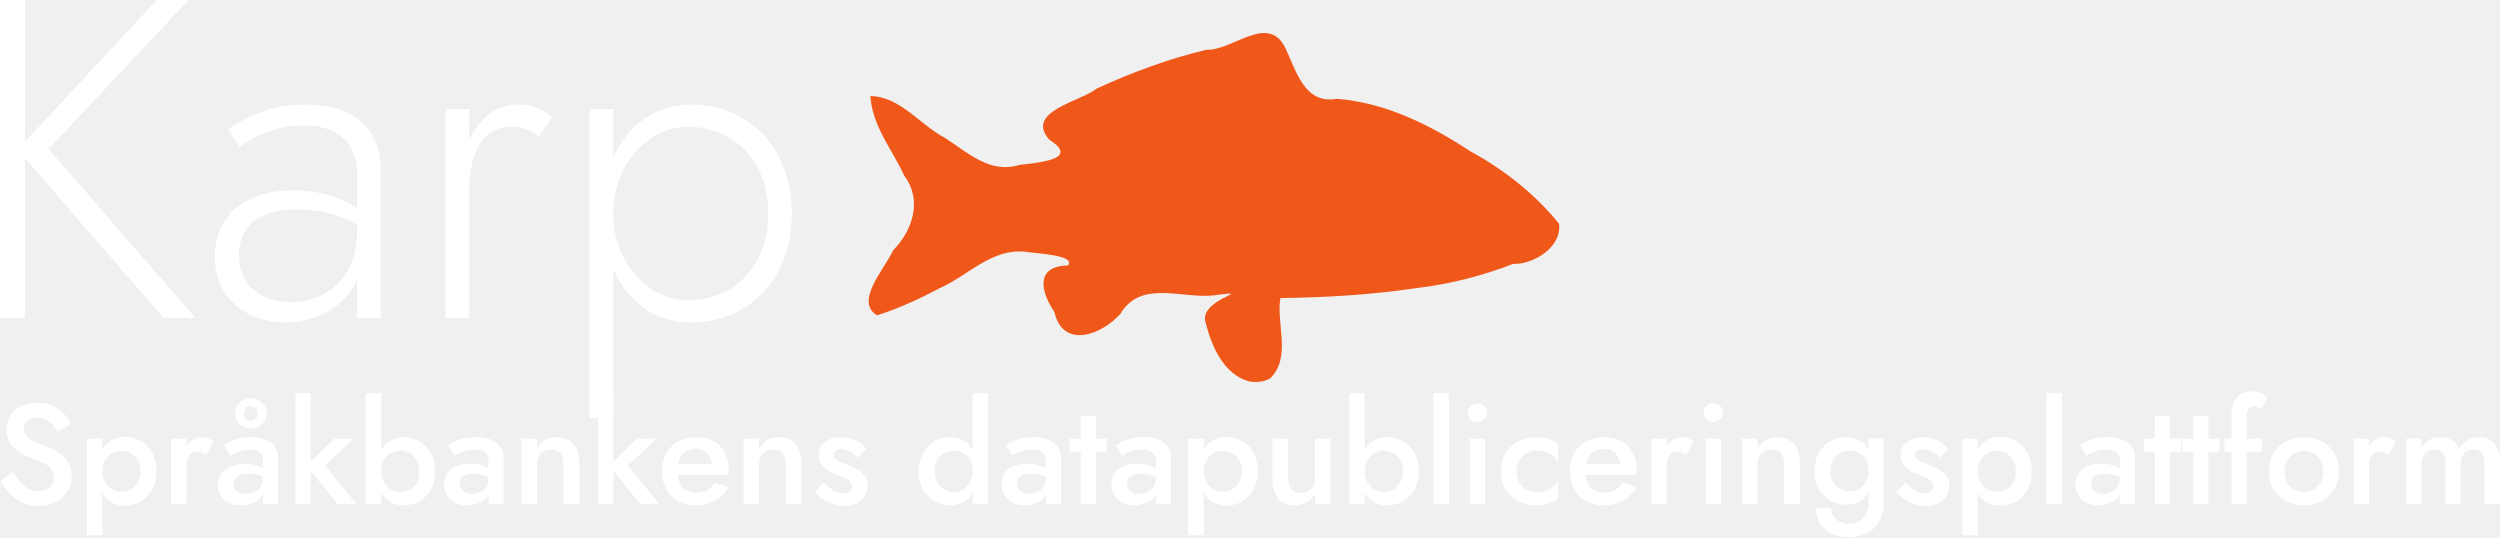
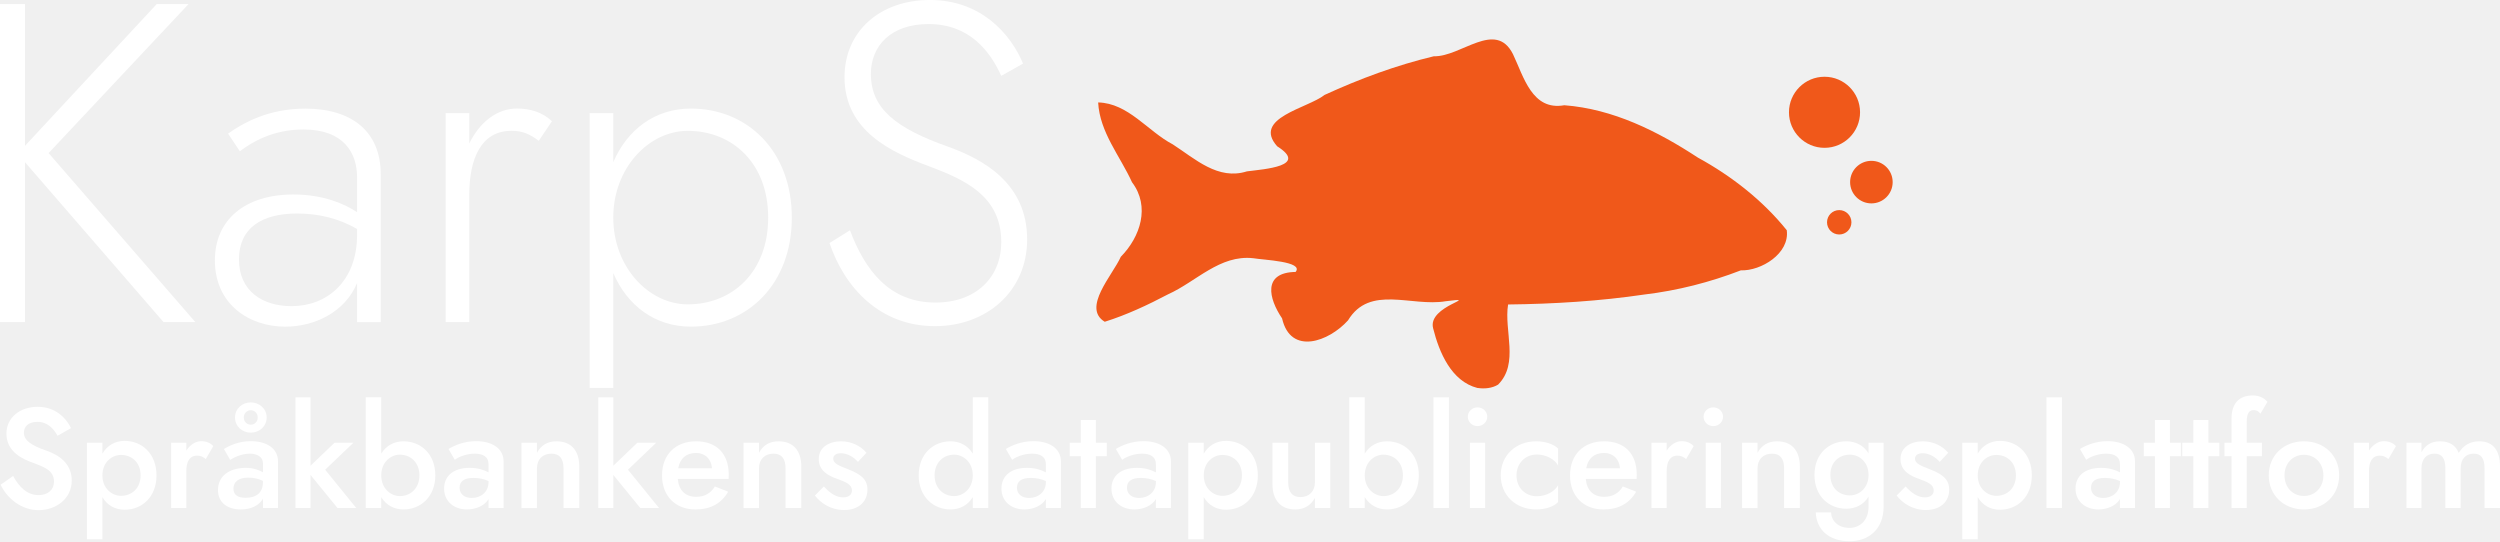
- <svg xmlns="http://www.w3.org/2000/svg" width="77.657mm" height="16.686mm" viewBox="0 0 77.657 16.686" version="1.1" id="svg780">
+ <svg xmlns="http://www.w3.org/2000/svg" width="77.657mm" height="16.813mm" viewBox="0 0 77.657 16.813" version="1.1" id="svg780">
  <defs id="defs777">
-     <rect x="165.332" y="165.662" width="170.878" height="72.536" id="rect827-2" />
    <rect x="482.192" y="295.302" width="300.784" height="66.402" id="rect10965" />
-     <rect x="165.332" y="165.662" width="170.878" height="72.536" id="rect827-2-1" />
-     <rect x="482.192" y="295.302" width="300.784" height="66.402" id="rect10965-0" />
  </defs>
-   <g id="layer1" transform="translate(-1.15711,-29.46277)">
-     <path style="fill:#f0581a;fill-opacity:1;stroke-width:0.011" d="m 39.981,41.316 c -0.821,-0.209 -1.195,-1.117 -1.381,-1.857 -0.184,-0.704 1.556,-0.985 0.392,-0.839 -1.067,0.181 -2.357,-0.523 -3.035,0.594 -0.59,0.658 -1.783,1.101 -2.049,-0.062 -0.419,-0.618 -0.61,-1.426 0.421,-1.442 0.264,-0.328 -0.993,-0.37 -1.317,-0.426 -1.036,-0.115 -1.769,0.727 -2.643,1.12 -0.633,0.333 -1.286,0.639 -1.969,0.854 -0.715,-0.431 0.246,-1.45 0.499,-2.019 0.61,-0.619 0.918,-1.564 0.348,-2.315 -0.371,-0.815 -1.002,-1.551 -1.052,-2.479 0.937,0.022 1.537,0.893 2.317,1.302 0.703,0.455 1.405,1.123 2.305,0.839 0.553,-0.071 1.916,-0.161 0.939,-0.779 -0.782,-0.88 0.959,-1.184 1.471,-1.595 1.097,-0.503 2.224,-0.921 3.394,-1.201 0.844,0.024 1.918,-1.143 2.46,-0.065 0.334,0.701 0.593,1.765 1.594,1.586 1.516,0.115 2.9,0.807 4.152,1.628 1.043,0.57 2.015,1.33 2.758,2.254 0.097,0.725 -0.798,1.269 -1.426,1.247 -0.964,0.372 -1.964,0.627 -2.992,0.75 -1.403,0.207 -2.821,0.294 -4.238,0.31 -0.133,0.814 0.349,1.83 -0.311,2.49 -0.189,0.114 -0.423,0.135 -0.638,0.103 z" id="path674-1" />
-     <g aria-label="Karp" transform="matrix(0.2645833,0,0,0.2645833,-43.7441,-16.70383)" id="text825-0" style="font-weight:300;font-size:49.333px;font-family:'Open Sans';-inkscape-font-specification:'Open Sans, Light';white-space:pre;shape-inside:url(#rect827-2);display:inline;fill:#ffffff">
-       <path d="m 169.705,174.488 v 37.333 h 2.933 v -18.773 l 16.267,18.773 h 3.733 l -17.227,-19.84 16.427,-17.493 h -3.733 l -15.467,16.64 v -16.64 z" style="font-size:53.333px;font-family:'Jost*';-inkscape-font-specification:'Jost*, Light';fill:#ffffff" id="path445" />
-       <path d="m 197.865,191.768 c 1.333,-1.013 3.787,-2.56 7.467,-2.56 4.747,0 6.293,2.773 6.293,5.6 v 4.107 c -1.44,-0.96 -3.947,-2.08 -7.467,-2.08 -5.707,0 -9.227,2.987 -9.227,7.733 0,5.173 4.053,7.787 8.267,7.787 3.36,0 6.987,-1.653 8.427,-5.12 v 4.587 h 2.773 V 194.435 c 0,-4.907 -3.307,-7.68 -8.853,-7.68 -4.32,0 -7.253,1.653 -9.067,2.933 z m -0.107,12.693 c 0,-3.68 2.667,-5.387 6.827,-5.387 2.56,0 4.907,0.587 7.04,1.813 v 0.693 c 0,5.493 -3.573,8.373 -7.68,8.373 -3.413,0 -6.187,-1.76 -6.187,-5.493 z" style="font-size:53.333px;font-family:'Jost*';-inkscape-font-specification:'Jost*, Light';fill:#ffffff" id="path447" />
-       <path d="m 224.799,187.288 h -2.773 v 24.533 h 2.773 v -14.933 c 0,-4.16 1.333,-7.52 4.96,-7.52 1.28,0 2.133,0.373 3.2,1.173 l 1.547,-2.293 c -1.12,-1.067 -2.56,-1.493 -4.107,-1.493 -2.347,0 -4.373,1.6 -5.6,4.107 z" style="font-size:53.333px;font-family:'Jost*';-inkscape-font-specification:'Jost*, Light';fill:#ffffff" id="path449" />
-       <path d="m 241.705,223.555 v -17.493 c 1.653,3.84 4.907,6.293 9.12,6.293 6.56,0 11.84,-4.907 11.84,-12.8 0,-7.893 -5.28,-12.8 -11.84,-12.8 -4.213,0 -7.467,2.453 -9.12,6.293 v -5.76 h -2.773 v 36.267 z m 18.187,-24 c 0,6.4 -4.213,10.187 -9.44,10.187 -4.533,0 -8.747,-4.32 -8.747,-10.187 0,-5.867 4.213,-10.187 8.747,-10.187 5.227,0 9.44,3.787 9.44,10.187 z" style="font-size:53.333px;font-family:'Jost*';-inkscape-font-specification:'Jost*, Light';fill:#ffffff" id="path451" />
+   <g id="layer1" transform="translate(-1.15711,-29.33578)">
+     <path d="m 1.157,29.463 v 9.878 h 0.776 v -4.967 l 4.304,4.967 H 7.225 L 2.667,34.091 7.013,29.463 H 6.025 l -4.092,4.403 v -4.403 z" style="font-weight:300;font-size:53.333px;font-family:'Jost*';-inkscape-font-specification:'Jost*, Light';white-space:pre;stroke-width:0.265;fill:#ffffff;fill-opacity:1" id="path1582" />
+     <path d="m 8.608,34.035 c 0.353,-0.268 1.002,-0.677 1.976,-0.677 1.256,0 1.665,0.734 1.665,1.482 v 1.087 c -0.381,-0.254 -1.044,-0.55 -1.976,-0.55 -1.51,0 -2.441,0.79 -2.441,2.046 0,1.369 1.072,2.06 2.187,2.06 0.889,0 1.849,-0.437 2.23,-1.355 v 1.214 h 0.734 v -4.6 c 0,-1.298 -0.875,-2.032 -2.342,-2.032 -1.143,0 -1.919,0.437 -2.399,0.776 z m -0.028,3.358 c 0,-0.974 0.706,-1.425 1.806,-1.425 0.677,0 1.298,0.155 1.863,0.48 v 0.183 c 0,1.453 -0.945,2.215 -2.032,2.215 -0.903,0 -1.637,-0.466 -1.637,-1.453 z" style="font-weight:300;font-size:53.333px;font-family:'Jost*';-inkscape-font-specification:'Jost*, Light';white-space:pre;stroke-width:0.265;fill:#ffffff;fill-opacity:1" id="path1584" />
+     <path d="m 15.734,32.849 h -0.734 v 6.491 h 0.734 v -3.951 c 0,-1.101 0.353,-1.99 1.312,-1.99 0.339,0 0.564,0.099 0.847,0.31 l 0.409,-0.607 c -0.296,-0.282 -0.677,-0.395 -1.087,-0.395 -0.621,0 -1.157,0.423 -1.482,1.087 z" style="font-weight:300;font-size:53.333px;font-family:'Jost*';-inkscape-font-specification:'Jost*, Light';white-space:pre;stroke-width:0.265;fill:#ffffff;fill-opacity:1" id="path1586" />
+     <path d="m 20.207,41.387 v -3.57 c 0.437,1.016 1.298,1.665 2.413,1.665 1.736,0 3.133,-1.298 3.133,-3.387 0,-2.088 -1.397,-3.387 -3.133,-3.387 -1.115,0 -1.976,0.649 -2.413,1.665 v -1.524 h -0.734 v 8.537 z m 4.812,-5.292 c 0,1.693 -1.115,2.695 -2.498,2.695 -1.199,0 -2.314,-1.143 -2.314,-2.695 0,-1.552 1.115,-2.695 2.314,-2.695 1.383,0 2.498,1.002 2.498,2.695 z" style="font-weight:300;font-size:53.333px;font-family:'Jost*';-inkscape-font-specification:'Jost*, Light';white-space:pre;stroke-width:0.265;fill:#ffffff;fill-opacity:1" id="path1588" />
+     <path d="m 27.559,36.49 -0.635,0.395 c 0.466,1.383 1.566,2.582 3.274,2.582 1.609,0 2.865,-1.087 2.865,-2.695 0,-1.736 -1.355,-2.484 -2.455,-2.879 -1.595,-0.564 -2.399,-1.171 -2.399,-2.258 0,-0.889 0.635,-1.552 1.792,-1.552 1.284,0 1.919,0.861 2.258,1.609 l 0.677,-0.381 c -0.395,-0.945 -1.326,-1.976 -2.893,-1.976 -1.552,0 -2.653,0.974 -2.653,2.399 0,1.679 1.482,2.342 2.625,2.766 1.129,0.423 2.244,0.931 2.244,2.357 0,1.087 -0.776,1.877 -2.046,1.877 -1.425,0 -2.187,-1.002 -2.653,-2.244 z" style="font-weight:300;font-size:53.333px;font-family:'Jost*';-inkscape-font-specification:'Jost*, Light';white-space:pre;stroke-width:0.265;fill:#ffffff;fill-opacity:1" id="path1590" />
+     <g aria-label="Språkbankens datapubliceringsplattform" transform="matrix(0.2645833,0,0,0.2645833,-126.5619,-44.89189)" id="text10963" style="font-weight:300;font-size:49.333px;font-family:'Open Sans';-inkscape-font-specification:'Open Sans, Light';white-space:pre;shape-inside:url(#rect10965);display:inline;fill:#f0581a">
+       <path d="m 484.258,336.423 -1.467,1.033 c 0.767,1.6 2.417,2.983 4.467,2.983 1.983,0 3.883,-1.3 3.883,-3.483 0,-2.033 -1.567,-3.017 -2.967,-3.5 -1.883,-0.65 -2.65,-1.233 -2.65,-2.133 0,-0.667 0.5,-1.25 1.583,-1.25 1.183,0 1.883,0.767 2.367,1.633 l 1.583,-0.9 c -0.6,-1.217 -1.85,-2.5 -3.917,-2.5 -2.1,0 -3.667,1.283 -3.667,3.15 0,2.167 1.95,3 3.1,3.417 1.483,0.55 2.483,0.95 2.483,2.233 0,0.933 -0.717,1.567 -1.8,1.567 -1.317,0 -2.25,-0.883 -3,-2.25 z" style="font-weight:500;font-size:16.667px;font-family:'Jost*';-inkscape-font-specification:'Jost*, Medium';fill:#ffffff;fill-opacity:1" id="path1598" />
+       <path d="m 494.741,343.856 v -4.95 c 0.55,0.95 1.467,1.483 2.617,1.483 2,0 3.733,-1.467 3.733,-4.033 0,-2.567 -1.733,-4.05 -3.733,-4.05 -1.15,0 -2.067,0.55 -2.617,1.5 v -1.283 h -1.817 v 11.333 z m 4.483,-7.5 c 0,1.533 -1.05,2.4 -2.3,2.4 -1.05,0 -2.183,-0.85 -2.183,-2.4 0,-1.567 1.133,-2.4 2.183,-2.4 1.25,0 2.3,0.867 2.3,2.4 z" style="font-weight:500;font-size:16.667px;font-family:'Jost*';-inkscape-font-specification:'Jost*, Medium';fill:#ffffff;fill-opacity:1" id="path1600" />
+       <path d="m 506.875,334.44 0.883,-1.517 c -0.35,-0.4 -0.867,-0.583 -1.417,-0.583 -0.65,0 -1.3,0.417 -1.75,1.1 v -0.917 h -1.783 v 7.667 h 1.783 v -4.317 c 0,-1.1 0.367,-1.833 1.267,-1.833 0.433,0 0.683,0.133 1.017,0.4 z" style="font-weight:500;font-size:16.667px;font-family:'Jost*';-inkscape-font-specification:'Jost*, Medium';fill:#ffffff;fill-opacity:1" id="path1602" />
+       <path d="m 510.308,329.556 c 0,1.067 0.867,1.783 1.85,1.783 0.983,0 1.867,-0.717 1.867,-1.783 0,-1.05 -0.883,-1.767 -1.867,-1.767 -0.983,0 -1.85,0.717 -1.85,1.767 z m 1.033,0 c 0,-0.517 0.4,-0.85 0.817,-0.85 0.417,0 0.817,0.333 0.817,0.85 0,0.533 -0.4,0.85 -0.817,0.85 -0.417,0 -0.817,-0.317 -0.817,-0.85 z m -1.6,4.983 c 0.367,-0.233 1.233,-0.733 2.333,-0.733 0.833,0 1.517,0.4 1.517,1.117 v 1.067 c -0.467,-0.267 -1.15,-0.517 -2,-0.517 -1.9,0 -3.283,0.917 -3.283,2.617 0,1.417 1.067,2.267 2.683,2.267 1.15,0 2.15,-0.45 2.6,-1.267 v 1.1 h 1.767 v -5.467 c 0,-1.517 -1.317,-2.383 -3.2,-2.383 -1.383,0 -2.467,0.5 -3.15,0.917 z m 0.383,3.383 c 0,-0.8 0.583,-1.3 1.733,-1.3 0.683,0 1.217,0.133 1.733,0.383 v 0.133 c 0,1.35 -0.883,1.85 -2.05,1.85 -0.9,0 -1.417,-0.35 -1.417,-1.067 z" style="font-weight:500;font-size:16.667px;font-family:'Jost*';-inkscape-font-specification:'Jost*, Medium';fill:#ffffff;fill-opacity:1" id="path1604" />
+       <path d="m 521.992,332.523 -2.817,2.7 v -8.033 h -1.767 v 13 h 1.767 v -3.883 l 3.167,3.883 h 2.2 l -3.65,-4.5 3.317,-3.167 z" style="font-weight:500;font-size:16.667px;font-family:'Jost*';-inkscape-font-specification:'Jost*, Medium';fill:#ffffff;fill-opacity:1" id="path1606" />
+       <path d="m 533.825,336.356 c 0,-2.533 -1.733,-4 -3.733,-4 -1.117,0 -2.05,0.517 -2.617,1.45 v -6.617 h -1.817 v 13 h 1.817 v -1.283 c 0.567,0.933 1.5,1.45 2.617,1.45 2,0 3.733,-1.483 3.733,-4 z m -1.867,0 c 0,1.533 -1.05,2.433 -2.3,2.433 -1.05,0 -2.183,-0.883 -2.183,-2.433 0,-1.567 1.133,-2.433 2.183,-2.433 1.25,0 2.3,0.9 2.3,2.433 z" style="font-weight:500;font-size:16.667px;font-family:'Jost*';-inkscape-font-specification:'Jost*, Medium';fill:#ffffff;fill-opacity:1" id="path1608" />
+       <path d="m 536.108,334.523 c 0.333,-0.25 1.25,-0.717 2.333,-0.717 0.95,0 1.633,0.333 1.633,1.267 v 0.933 c -0.483,-0.267 -1.217,-0.533 -2.217,-0.533 -1.9,0 -3,0.95 -3,2.433 0,1.567 1.233,2.45 2.683,2.45 0.983,0 2.05,-0.4 2.533,-1.217 v 1.05 h 1.767 v -5.467 c 0,-1.517 -1.35,-2.383 -3.217,-2.383 -1.433,0 -2.55,0.5 -3.25,0.917 z m 0.567,3.283 c 0,-0.717 0.483,-1.15 1.617,-1.15 0.65,0 1.233,0.117 1.783,0.367 v 0.117 c 0,1.167 -0.9,1.867 -1.967,1.867 -0.833,0 -1.433,-0.433 -1.433,-1.2 z" style="font-weight:500;font-size:16.667px;font-family:'Jost*';-inkscape-font-specification:'Jost*, Medium';fill:#ffffff;fill-opacity:1" id="path1610" />
+       <path d="m 548.875,335.523 v 4.667 h 1.85 v -4.883 c 0,-1.833 -0.933,-2.95 -2.667,-2.95 -1.05,0 -1.817,0.45 -2.3,1.35 v -1.183 h -1.817 v 7.667 h 1.817 v -4.667 c 0,-1.05 0.667,-1.717 1.7,-1.717 0.967,0 1.417,0.6 1.417,1.717 z" style="font-weight:500;font-size:16.667px;font-family:'Jost*';-inkscape-font-specification:'Jost*, Medium';fill:#ffffff;fill-opacity:1" id="path1612" />
+       <path d="m 557.542,332.523 -2.817,2.7 v -8.033 h -1.767 v 13 h 1.767 v -3.883 l 3.167,3.883 h 2.2 l -3.65,-4.5 3.317,-3.167 z" style="font-weight:500;font-size:16.667px;font-family:'Jost*';-inkscape-font-specification:'Jost*, Medium';fill:#ffffff;fill-opacity:1" id="path1614" />
+       <path d="m 564.358,340.356 c 1.767,0 3.033,-0.683 3.85,-2.083 l -1.567,-0.617 c -0.483,0.817 -1.217,1.217 -2.2,1.217 -1.25,0 -2.033,-0.75 -2.15,-2.1 h 5.967 c 0,-0.083 0.017,-0.3 0.017,-0.5 0,-2.45 -1.417,-3.917 -3.833,-3.917 -2.433,0 -4,1.583 -4,4 0,2.4 1.55,4 3.917,4 z m 0.067,-6.633 c 1.083,0 1.8,0.717 1.883,1.8 h -3.967 c 0.217,-1.167 0.933,-1.783 2.083,-1.8 z" style="font-weight:500;font-size:16.667px;font-family:'Jost*';-inkscape-font-specification:'Jost*, Medium';fill:#ffffff;fill-opacity:1" id="path1616" />
+       <path d="m 574.942,335.523 v 4.667 h 1.85 v -4.883 c 0,-1.833 -0.933,-2.95 -2.667,-2.95 -1.05,0 -1.817,0.45 -2.3,1.35 v -1.183 h -1.817 v 7.667 h 1.817 v -4.667 c 0,-1.05 0.667,-1.717 1.7,-1.717 0.967,0 1.417,0.6 1.417,1.717 z" style="font-weight:500;font-size:16.667px;font-family:'Jost*';-inkscape-font-specification:'Jost*, Medium';fill:#ffffff;fill-opacity:1" id="path1618" />
+       <path d="m 579.442,337.656 -1.05,1.067 c 0.667,0.867 1.833,1.7 3.433,1.7 1.667,0 2.733,-0.95 2.733,-2.4 0,-1.383 -1.067,-1.9 -2.35,-2.417 -0.933,-0.367 -1.667,-0.633 -1.667,-1.2 0,-0.433 0.383,-0.65 0.9,-0.65 0.75,0 1.5,0.433 2,1.017 l 1,-1.067 c -0.633,-0.767 -1.717,-1.35 -2.967,-1.35 -1.417,0 -2.633,0.7 -2.633,2.083 0,1.383 1.133,1.967 2.183,2.333 1.017,0.367 1.717,0.667 1.717,1.35 0,0.5 -0.383,0.817 -1.033,0.817 -0.783,0 -1.517,-0.45 -2.267,-1.283 z" style="font-weight:500;font-size:16.667px;font-family:'Jost*';-inkscape-font-specification:'Jost*, Medium';fill:#ffffff;fill-opacity:1" id="path1620" />
+       <path d="m 590.575,336.356 c 0,2.517 1.733,4 3.733,4 1.117,0 2.05,-0.517 2.617,-1.45 v 1.283 h 1.817 v -13 h -1.817 v 6.617 c -0.567,-0.933 -1.5,-1.45 -2.617,-1.45 -2,0 -3.733,1.467 -3.733,4 z m 1.867,0 c 0,-1.533 1.05,-2.433 2.3,-2.433 1.05,0 2.183,0.867 2.183,2.433 0,1.55 -1.133,2.433 -2.183,2.433 -1.25,0 -2.3,-0.9 -2.3,-2.433 z" style="font-weight:500;font-size:16.667px;font-family:'Jost*';-inkscape-font-specification:'Jost*, Medium';fill:#ffffff;fill-opacity:1" id="path1622" />
+       <path d="m 601.542,334.523 c 0.333,-0.25 1.25,-0.717 2.333,-0.717 0.95,0 1.633,0.333 1.633,1.267 v 0.933 c -0.483,-0.267 -1.217,-0.533 -2.217,-0.533 -1.9,0 -3,0.95 -3,2.433 0,1.567 1.233,2.45 2.683,2.45 0.983,0 2.05,-0.4 2.533,-1.217 v 1.05 h 1.767 v -5.467 c 0,-1.517 -1.35,-2.383 -3.217,-2.383 -1.433,0 -2.55,0.5 -3.25,0.917 z m 0.567,3.283 c 0,-0.717 0.483,-1.15 1.617,-1.15 0.65,0 1.233,0.117 1.783,0.367 v 0.117 c 0,1.167 -0.9,1.867 -1.967,1.867 -0.833,0 -1.433,-0.433 -1.433,-1.2 z" style="font-weight:500;font-size:16.667px;font-family:'Jost*';-inkscape-font-specification:'Jost*, Medium';fill:#ffffff;fill-opacity:1" id="path1624" />
+       <path d="m 608.308,332.523 v 1.583 h 1.3 v 6.083 h 1.767 v -6.083 h 1.283 v -1.583 h -1.283 v -2.667 h -1.767 v 2.667 z" style="font-weight:500;font-size:16.667px;font-family:'Jost*';-inkscape-font-specification:'Jost*, Medium';fill:#ffffff;fill-opacity:1" id="path1626" />
+       <path d="m 614.458,334.523 c 0.333,-0.25 1.25,-0.717 2.333,-0.717 0.95,0 1.633,0.333 1.633,1.267 v 0.933 c -0.483,-0.267 -1.217,-0.533 -2.217,-0.533 -1.9,0 -3,0.95 -3,2.433 0,1.567 1.233,2.45 2.683,2.45 0.983,0 2.05,-0.4 2.533,-1.217 v 1.05 h 1.767 v -5.467 c 0,-1.517 -1.35,-2.383 -3.217,-2.383 -1.433,0 -2.55,0.5 -3.25,0.917 z m 0.567,3.283 c 0,-0.717 0.483,-1.15 1.617,-1.15 0.65,0 1.233,0.117 1.783,0.367 v 0.117 c 0,1.167 -0.9,1.867 -1.967,1.867 -0.833,0 -1.433,-0.433 -1.433,-1.2 z" style="font-weight:500;font-size:16.667px;font-family:'Jost*';-inkscape-font-specification:'Jost*, Medium';fill:#ffffff;fill-opacity:1" id="path1628" />
+       <path d="m 624.042,343.856 v -4.95 c 0.55,0.95 1.467,1.483 2.617,1.483 2,0 3.733,-1.467 3.733,-4.033 0,-2.567 -1.733,-4.05 -3.733,-4.05 -1.15,0 -2.067,0.55 -2.617,1.5 v -1.283 h -1.817 v 11.333 z m 4.483,-7.5 c 0,1.533 -1.05,2.4 -2.3,2.4 -1.05,0 -2.183,-0.85 -2.183,-2.4 0,-1.567 1.133,-2.4 2.183,-2.4 1.25,0 2.3,0.867 2.3,2.4 z" style="font-weight:500;font-size:16.667px;font-family:'Jost*';-inkscape-font-specification:'Jost*, Medium';fill:#ffffff;fill-opacity:1" id="path1630" />
+       <path d="m 633.958,337.19 v -4.667 h -1.85 v 4.867 c 0,1.833 0.95,2.967 2.667,2.967 1.067,0 1.817,-0.467 2.317,-1.35 v 1.183 h 1.8 v -7.667 h -1.8 v 4.667 c 0,1.033 -0.683,1.717 -1.7,1.717 -0.967,0 -1.433,-0.617 -1.433,-1.717 z" style="font-weight:500;font-size:16.667px;font-family:'Jost*';-inkscape-font-specification:'Jost*, Medium';fill:#ffffff;fill-opacity:1" id="path1632" />
+       <path d="m 649.292,336.356 c 0,-2.533 -1.733,-4 -3.733,-4 -1.117,0 -2.05,0.517 -2.617,1.45 v -6.617 h -1.817 v 13 h 1.817 v -1.283 c 0.567,0.933 1.5,1.45 2.617,1.45 2,0 3.733,-1.483 3.733,-4 z m -1.867,0 c 0,1.533 -1.05,2.433 -2.3,2.433 -1.05,0 -2.183,-0.883 -2.183,-2.433 0,-1.567 1.133,-2.433 2.183,-2.433 1.25,0 2.3,0.9 2.3,2.433 z" style="font-weight:500;font-size:16.667px;font-family:'Jost*';-inkscape-font-specification:'Jost*, Medium';fill:#ffffff;fill-opacity:1" id="path1634" />
+       <path d="m 651.008,327.19 v 13 h 1.817 v -13 z" style="font-weight:500;font-size:16.667px;font-family:'Jost*';-inkscape-font-specification:'Jost*, Medium';fill:#ffffff;fill-opacity:1" id="path1636" />
+       <path d="m 655.042,329.473 c 0,0.617 0.517,1.1 1.133,1.1 0.633,0 1.15,-0.483 1.15,-1.1 0,-0.617 -0.517,-1.1 -1.15,-1.1 -0.617,0 -1.133,0.483 -1.133,1.1 z m 0.25,3.05 v 7.667 h 1.783 v -7.667 z" style="font-weight:500;font-size:16.667px;font-family:'Jost*';-inkscape-font-specification:'Jost*, Medium';fill:#ffffff;fill-opacity:1" id="path1638" />
+       <path d="m 660.759,336.356 c 0,-1.417 1.033,-2.45 2.383,-2.45 1.067,0 2.117,0.55 2.5,1.3 v -2 c -0.533,-0.517 -1.483,-0.85 -2.583,-0.85 -2.367,0 -4.15,1.633 -4.15,4 0,2.35 1.783,4 4.15,4 1.1,0 2.05,-0.317 2.583,-0.867 v -1.983 c -0.383,0.733 -1.383,1.3 -2.5,1.3 -1.35,0 -2.383,-1 -2.383,-2.45 z" style="font-weight:500;font-size:16.667px;font-family:'Jost*';-inkscape-font-specification:'Jost*, Medium';fill:#ffffff;fill-opacity:1" id="path1640" />
+       <path d="m 670.959,340.356 c 1.767,0 3.033,-0.683 3.85,-2.083 l -1.567,-0.617 c -0.483,0.817 -1.217,1.217 -2.2,1.217 -1.25,0 -2.033,-0.75 -2.15,-2.1 h 5.967 c 0,-0.083 0.017,-0.3 0.017,-0.5 0,-2.45 -1.417,-3.917 -3.833,-3.917 -2.433,0 -4,1.583 -4,4 0,2.4 1.55,4 3.917,4 z m 0.067,-6.633 c 1.083,0 1.8,0.717 1.883,1.8 h -3.967 c 0.217,-1.167 0.933,-1.783 2.083,-1.8 z" style="font-weight:500;font-size:16.667px;font-family:'Jost*';-inkscape-font-specification:'Jost*, Medium';fill:#ffffff;fill-opacity:1" id="path1642" />
+       <path d="m 680.675,334.44 0.883,-1.517 c -0.35,-0.4 -0.867,-0.583 -1.417,-0.583 -0.65,0 -1.3,0.417 -1.75,1.1 v -0.917 h -1.783 v 7.667 h 1.783 v -4.317 c 0,-1.1 0.367,-1.833 1.267,-1.833 0.433,0 0.683,0.133 1.017,0.4 z" style="font-weight:500;font-size:16.667px;font-family:'Jost*';-inkscape-font-specification:'Jost*, Medium';fill:#ffffff;fill-opacity:1" id="path1644" />
+       <path d="m 682.725,329.473 c 0,0.617 0.517,1.1 1.133,1.1 0.633,0 1.15,-0.483 1.15,-1.1 0,-0.617 -0.517,-1.1 -1.15,-1.1 -0.617,0 -1.133,0.483 -1.133,1.1 z m 0.25,3.05 v 7.667 h 1.783 v -7.667 z" style="font-weight:500;font-size:16.667px;font-family:'Jost*';-inkscape-font-specification:'Jost*, Medium';fill:#ffffff;fill-opacity:1" id="path1646" />
+       <path d="m 692.175,335.523 v 4.667 h 1.85 v -4.883 c 0,-1.833 -0.933,-2.95 -2.667,-2.95 -1.05,0 -1.817,0.45 -2.3,1.35 v -1.183 h -1.817 v 7.667 h 1.817 v -4.667 c 0,-1.05 0.667,-1.717 1.7,-1.717 0.967,0 1.417,0.6 1.417,1.717 z" style="font-weight:500;font-size:16.667px;font-family:'Jost*';-inkscape-font-specification:'Jost*, Medium';fill:#ffffff;fill-opacity:1" id="path1648" />
+       <path d="m 695.892,340.706 c 0.083,2 1.5,3.383 4,3.383 2.083,0 3.967,-1.3 3.967,-4.067 v -7.5 h -1.767 v 1.25 c -0.567,-0.917 -1.5,-1.417 -2.617,-1.417 -2,0 -3.733,1.433 -3.733,3.95 0,2.533 1.733,3.967 3.733,3.967 1.117,0 2.05,-0.5 2.617,-1.417 v 1.167 c 0,1.717 -1.117,2.5 -2.233,2.5 -1.3,0 -2.133,-0.783 -2.167,-1.817 z m 1.717,-4.4 c 0,-1.533 1.05,-2.383 2.3,-2.383 1.05,0 2.183,0.833 2.183,2.383 0,1.567 -1.133,2.4 -2.183,2.4 -1.25,0 -2.3,-0.85 -2.3,-2.4 z" style="font-weight:500;font-size:16.667px;font-family:'Jost*';-inkscape-font-specification:'Jost*, Medium';fill:#ffffff;fill-opacity:1" id="path1650" />
+       <path d="m 706.442,337.656 -1.05,1.067 c 0.667,0.867 1.833,1.7 3.433,1.7 1.667,0 2.733,-0.95 2.733,-2.4 0,-1.383 -1.067,-1.9 -2.35,-2.417 -0.933,-0.367 -1.667,-0.633 -1.667,-1.2 0,-0.433 0.383,-0.65 0.9,-0.65 0.75,0 1.5,0.433 2,1.017 l 1,-1.067 c -0.633,-0.767 -1.717,-1.35 -2.967,-1.35 -1.417,0 -2.633,0.7 -2.633,2.083 0,1.383 1.133,1.967 2.183,2.333 1.017,0.367 1.717,0.667 1.717,1.35 0,0.5 -0.383,0.817 -1.033,0.817 -0.783,0 -1.517,-0.45 -2.267,-1.283 z" style="font-weight:500;font-size:16.667px;font-family:'Jost*';-inkscape-font-specification:'Jost*, Medium';fill:#ffffff;fill-opacity:1" id="path1652" />
+       <path d="m 714.909,343.856 v -4.95 c 0.55,0.95 1.467,1.483 2.617,1.483 2,0 3.733,-1.467 3.733,-4.033 0,-2.567 -1.733,-4.05 -3.733,-4.05 -1.15,0 -2.067,0.55 -2.617,1.5 v -1.283 h -1.817 v 11.333 z m 4.483,-7.5 c 0,1.533 -1.05,2.4 -2.3,2.4 -1.05,0 -2.183,-0.85 -2.183,-2.4 0,-1.567 1.133,-2.4 2.183,-2.4 1.25,0 2.3,0.867 2.3,2.4 z" style="font-weight:500;font-size:16.667px;font-family:'Jost*';-inkscape-font-specification:'Jost*, Medium';fill:#ffffff;fill-opacity:1" id="path1654" />
+       <path d="m 722.975,327.19 v 13 h 1.817 v -13 z" style="font-weight:500;font-size:16.667px;font-family:'Jost*';-inkscape-font-specification:'Jost*, Medium';fill:#ffffff;fill-opacity:1" id="path1656" />
+       <path d="m 727.642,334.523 c 0.333,-0.25 1.25,-0.717 2.333,-0.717 0.95,0 1.633,0.333 1.633,1.267 v 0.933 c -0.483,-0.267 -1.217,-0.533 -2.217,-0.533 -1.9,0 -3,0.95 -3,2.433 0,1.567 1.233,2.45 2.683,2.45 0.983,0 2.05,-0.4 2.533,-1.217 v 1.05 h 1.767 v -5.467 c 0,-1.517 -1.35,-2.383 -3.217,-2.383 -1.433,0 -2.55,0.5 -3.25,0.917 z m 0.567,3.283 c 0,-0.717 0.483,-1.15 1.617,-1.15 0.65,0 1.233,0.117 1.783,0.367 v 0.117 c 0,1.167 -0.9,1.867 -1.967,1.867 -0.833,0 -1.433,-0.433 -1.433,-1.2 z" style="font-weight:500;font-size:16.667px;font-family:'Jost*';-inkscape-font-specification:'Jost*, Medium';fill:#ffffff;fill-opacity:1" id="path1658" />
+       <path d="m 734.409,332.523 v 1.583 h 1.3 v 6.083 h 1.767 v -6.083 h 1.283 v -1.583 h -1.283 v -2.667 h -1.767 v 2.667 z" style="font-weight:500;font-size:16.667px;font-family:'Jost*';-inkscape-font-specification:'Jost*, Medium';fill:#ffffff;fill-opacity:1" id="path1660" />
+       <path d="m 738.925,332.523 v 1.583 h 1.3 v 6.083 h 1.767 v -6.083 h 1.283 v -1.583 h -1.283 v -2.667 h -1.767 v 2.667 z" style="font-weight:500;font-size:16.667px;font-family:'Jost*';-inkscape-font-specification:'Jost*, Medium';fill:#ffffff;fill-opacity:1" id="path1662" />
+       <path d="m 743.875,332.523 v 1.583 h 0.833 v 6.083 h 1.783 v -6.083 h 1.783 v -1.583 h -1.783 v -2.483 c 0,-0.967 0.3,-1.35 0.8,-1.35 0.267,0 0.567,0.083 0.8,0.433 l 0.833,-1.4 c -0.283,-0.333 -0.833,-0.75 -1.717,-0.75 -1.617,0 -2.5,0.933 -2.5,2.717 v 2.833 z" style="font-weight:500;font-size:16.667px;font-family:'Jost*';-inkscape-font-specification:'Jost*, Medium';fill:#ffffff;fill-opacity:1" id="path1664" />
+       <path d="m 749.075,336.356 c 0,2.35 1.783,4 4.133,4 2.35,0 4.133,-1.65 4.133,-4 0,-2.367 -1.783,-4 -4.133,-4 -2.35,0 -4.133,1.633 -4.133,4 z m 1.85,0 c 0,-1.433 0.983,-2.417 2.283,-2.417 1.283,0 2.283,0.983 2.283,2.417 0,1.433 -1,2.417 -2.283,2.417 -1.3,0 -2.283,-0.983 -2.283,-2.417 z" style="font-weight:500;font-size:16.667px;font-family:'Jost*';-inkscape-font-specification:'Jost*, Medium';fill:#ffffff;fill-opacity:1" id="path1666" />
+       <path d="m 763.125,334.44 0.883,-1.517 c -0.35,-0.4 -0.867,-0.583 -1.417,-0.583 -0.65,0 -1.3,0.417 -1.75,1.1 v -0.917 h -1.783 v 7.667 h 1.783 v -4.317 c 0,-1.1 0.367,-1.833 1.267,-1.833 0.433,0 0.683,0.133 1.017,0.4 z" style="font-weight:500;font-size:16.667px;font-family:'Jost*';-inkscape-font-specification:'Jost*, Medium';fill:#ffffff;fill-opacity:1" id="path1668" />
+       <path d="m 776.225,335.306 c 0,-1.867 -0.8,-2.95 -2.45,-2.95 -1.033,0 -1.85,0.467 -2.4,1.367 -0.333,-0.883 -1.083,-1.367 -2.2,-1.367 -1,0 -1.717,0.433 -2.167,1.283 v -1.117 h -1.767 v 7.667 h 1.767 v -4.667 c 0,-1.1 0.6,-1.717 1.517,-1.717 0.883,0 1.283,0.55 1.283,1.717 v 4.667 h 1.8 v -4.667 c 0,-1.1 0.6,-1.717 1.533,-1.717 0.867,0 1.267,0.55 1.267,1.717 v 4.667 h 1.817 z" style="font-weight:500;font-size:16.667px;font-family:'Jost*';-inkscape-font-specification:'Jost*, Medium';fill:#ffffff;fill-opacity:1" id="path1670" />
    </g>
-     <g aria-label="Språkbankens datapubliceringsplattform" transform="matrix(0.2645833,0,0,0.2645833,-126.5619,-44.89189)" id="text10963" style="font-weight:300;font-size:49.333px;font-family:'Open Sans';-inkscape-font-specification:'Open Sans, Light';white-space:pre;shape-inside:url(#rect10965);display:inline;fill:#ffffff">
-       <path d="m 484.258,336.423 -1.467,1.033 c 0.767,1.6 2.417,2.983 4.467,2.983 1.983,0 3.883,-1.3 3.883,-3.483 0,-2.033 -1.567,-3.017 -2.967,-3.5 -1.883,-0.65 -2.65,-1.233 -2.65,-2.133 0,-0.667 0.5,-1.25 1.583,-1.25 1.183,0 1.883,0.767 2.367,1.633 l 1.583,-0.9 c -0.6,-1.217 -1.85,-2.5 -3.917,-2.5 -2.1,0 -3.667,1.283 -3.667,3.15 0,2.167 1.95,3 3.1,3.417 1.483,0.55 2.483,0.95 2.483,2.233 0,0.933 -0.717,1.567 -1.8,1.567 -1.317,0 -2.25,-0.883 -3,-2.25 z" style="font-weight:500;font-size:16.667px;font-family:'Jost*';-inkscape-font-specification:'Jost*, Medium';fill:#ffffff" id="path454" />
-       <path d="m 494.741,343.856 v -4.95 c 0.55,0.95 1.467,1.483 2.617,1.483 2,0 3.733,-1.467 3.733,-4.033 0,-2.567 -1.733,-4.05 -3.733,-4.05 -1.15,0 -2.067,0.55 -2.617,1.5 v -1.283 h -1.817 v 11.333 z m 4.483,-7.5 c 0,1.533 -1.05,2.4 -2.3,2.4 -1.05,0 -2.183,-0.85 -2.183,-2.4 0,-1.567 1.133,-2.4 2.183,-2.4 1.25,0 2.3,0.867 2.3,2.4 z" style="font-weight:500;font-size:16.667px;font-family:'Jost*';-inkscape-font-specification:'Jost*, Medium';fill:#ffffff" id="path456" />
-       <path d="m 506.875,334.44 0.883,-1.517 c -0.35,-0.4 -0.867,-0.583 -1.417,-0.583 -0.65,0 -1.3,0.417 -1.75,1.1 v -0.917 h -1.783 v 7.667 h 1.783 v -4.317 c 0,-1.1 0.367,-1.833 1.267,-1.833 0.433,0 0.683,0.133 1.017,0.4 z" style="font-weight:500;font-size:16.667px;font-family:'Jost*';-inkscape-font-specification:'Jost*, Medium';fill:#ffffff" id="path458" />
-       <path d="m 510.308,329.556 c 0,1.067 0.867,1.783 1.85,1.783 0.983,0 1.867,-0.717 1.867,-1.783 0,-1.05 -0.883,-1.767 -1.867,-1.767 -0.983,0 -1.85,0.717 -1.85,1.767 z m 1.033,0 c 0,-0.517 0.4,-0.85 0.817,-0.85 0.417,0 0.817,0.333 0.817,0.85 0,0.533 -0.4,0.85 -0.817,0.85 -0.417,0 -0.817,-0.317 -0.817,-0.85 z m -1.6,4.983 c 0.367,-0.233 1.233,-0.733 2.333,-0.733 0.833,0 1.517,0.4 1.517,1.117 v 1.067 c -0.467,-0.267 -1.15,-0.517 -2,-0.517 -1.9,0 -3.283,0.917 -3.283,2.617 0,1.417 1.067,2.267 2.683,2.267 1.15,0 2.15,-0.45 2.6,-1.267 v 1.1 h 1.767 v -5.467 c 0,-1.517 -1.317,-2.383 -3.2,-2.383 -1.383,0 -2.467,0.5 -3.15,0.917 z m 0.383,3.383 c 0,-0.8 0.583,-1.3 1.733,-1.3 0.683,0 1.217,0.133 1.733,0.383 v 0.133 c 0,1.35 -0.883,1.85 -2.05,1.85 -0.9,0 -1.417,-0.35 -1.417,-1.067 z" style="font-weight:500;font-size:16.667px;font-family:'Jost*';-inkscape-font-specification:'Jost*, Medium';fill:#ffffff" id="path460" />
-       <path d="m 521.992,332.523 -2.817,2.7 v -8.033 h -1.767 v 13 h 1.767 v -3.883 l 3.167,3.883 h 2.2 l -3.65,-4.5 3.317,-3.167 z" style="font-weight:500;font-size:16.667px;font-family:'Jost*';-inkscape-font-specification:'Jost*, Medium';fill:#ffffff" id="path462" />
-       <path d="m 533.825,336.356 c 0,-2.533 -1.733,-4 -3.733,-4 -1.117,0 -2.05,0.517 -2.617,1.45 v -6.617 h -1.817 v 13 h 1.817 v -1.283 c 0.567,0.933 1.5,1.45 2.617,1.45 2,0 3.733,-1.483 3.733,-4 z m -1.867,0 c 0,1.533 -1.05,2.433 -2.3,2.433 -1.05,0 -2.183,-0.883 -2.183,-2.433 0,-1.567 1.133,-2.433 2.183,-2.433 1.25,0 2.3,0.9 2.3,2.433 z" style="font-weight:500;font-size:16.667px;font-family:'Jost*';-inkscape-font-specification:'Jost*, Medium';fill:#ffffff" id="path464" />
-       <path d="m 536.108,334.523 c 0.333,-0.25 1.25,-0.717 2.333,-0.717 0.95,0 1.633,0.333 1.633,1.267 v 0.933 c -0.483,-0.267 -1.217,-0.533 -2.217,-0.533 -1.9,0 -3,0.95 -3,2.433 0,1.567 1.233,2.45 2.683,2.45 0.983,0 2.05,-0.4 2.533,-1.217 v 1.05 h 1.767 v -5.467 c 0,-1.517 -1.35,-2.383 -3.217,-2.383 -1.433,0 -2.55,0.5 -3.25,0.917 z m 0.567,3.283 c 0,-0.717 0.483,-1.15 1.617,-1.15 0.65,0 1.233,0.117 1.783,0.367 v 0.117 c 0,1.167 -0.9,1.867 -1.967,1.867 -0.833,0 -1.433,-0.433 -1.433,-1.2 z" style="font-weight:500;font-size:16.667px;font-family:'Jost*';-inkscape-font-specification:'Jost*, Medium';fill:#ffffff" id="path466" />
-       <path d="m 548.875,335.523 v 4.667 h 1.85 v -4.883 c 0,-1.833 -0.933,-2.95 -2.667,-2.95 -1.05,0 -1.817,0.45 -2.3,1.35 v -1.183 h -1.817 v 7.667 h 1.817 v -4.667 c 0,-1.05 0.667,-1.717 1.7,-1.717 0.967,0 1.417,0.6 1.417,1.717 z" style="font-weight:500;font-size:16.667px;font-family:'Jost*';-inkscape-font-specification:'Jost*, Medium';fill:#ffffff" id="path468" />
-       <path d="m 557.542,332.523 -2.817,2.7 v -8.033 h -1.767 v 13 h 1.767 v -3.883 l 3.167,3.883 h 2.2 l -3.65,-4.5 3.317,-3.167 z" style="font-weight:500;font-size:16.667px;font-family:'Jost*';-inkscape-font-specification:'Jost*, Medium';fill:#ffffff" id="path470" />
-       <path d="m 564.358,340.356 c 1.767,0 3.033,-0.683 3.85,-2.083 l -1.567,-0.617 c -0.483,0.817 -1.217,1.217 -2.2,1.217 -1.25,0 -2.033,-0.75 -2.15,-2.1 h 5.967 c 0,-0.083 0.017,-0.3 0.017,-0.5 0,-2.45 -1.417,-3.917 -3.833,-3.917 -2.433,0 -4,1.583 -4,4 0,2.4 1.55,4 3.917,4 z m 0.067,-6.633 c 1.083,0 1.8,0.717 1.883,1.8 h -3.967 c 0.217,-1.167 0.933,-1.783 2.083,-1.8 z" style="font-weight:500;font-size:16.667px;font-family:'Jost*';-inkscape-font-specification:'Jost*, Medium';fill:#ffffff" id="path472" />
-       <path d="m 574.942,335.523 v 4.667 h 1.85 v -4.883 c 0,-1.833 -0.933,-2.95 -2.667,-2.95 -1.05,0 -1.817,0.45 -2.3,1.35 v -1.183 h -1.817 v 7.667 h 1.817 v -4.667 c 0,-1.05 0.667,-1.717 1.7,-1.717 0.967,0 1.417,0.6 1.417,1.717 z" style="font-weight:500;font-size:16.667px;font-family:'Jost*';-inkscape-font-specification:'Jost*, Medium';fill:#ffffff" id="path474" />
-       <path d="m 579.442,337.656 -1.05,1.067 c 0.667,0.867 1.833,1.7 3.433,1.7 1.667,0 2.733,-0.95 2.733,-2.4 0,-1.383 -1.067,-1.9 -2.35,-2.417 -0.933,-0.367 -1.667,-0.633 -1.667,-1.2 0,-0.433 0.383,-0.65 0.9,-0.65 0.75,0 1.5,0.433 2,1.017 l 1,-1.067 c -0.633,-0.767 -1.717,-1.35 -2.967,-1.35 -1.417,0 -2.633,0.7 -2.633,2.083 0,1.383 1.133,1.967 2.183,2.333 1.017,0.367 1.717,0.667 1.717,1.35 0,0.5 -0.383,0.817 -1.033,0.817 -0.783,0 -1.517,-0.45 -2.267,-1.283 z" style="font-weight:500;font-size:16.667px;font-family:'Jost*';-inkscape-font-specification:'Jost*, Medium';fill:#ffffff" id="path476" />
-       <path d="m 590.575,336.356 c 0,2.517 1.733,4 3.733,4 1.117,0 2.05,-0.517 2.617,-1.45 v 1.283 h 1.817 v -13 h -1.817 v 6.617 c -0.567,-0.933 -1.5,-1.45 -2.617,-1.45 -2,0 -3.733,1.467 -3.733,4 z m 1.867,0 c 0,-1.533 1.05,-2.433 2.3,-2.433 1.05,0 2.183,0.867 2.183,2.433 0,1.55 -1.133,2.433 -2.183,2.433 -1.25,0 -2.3,-0.9 -2.3,-2.433 z" style="font-weight:500;font-size:16.667px;font-family:'Jost*';-inkscape-font-specification:'Jost*, Medium';fill:#ffffff" id="path478" />
-       <path d="m 601.542,334.523 c 0.333,-0.25 1.25,-0.717 2.333,-0.717 0.95,0 1.633,0.333 1.633,1.267 v 0.933 c -0.483,-0.267 -1.217,-0.533 -2.217,-0.533 -1.9,0 -3,0.95 -3,2.433 0,1.567 1.233,2.45 2.683,2.45 0.983,0 2.05,-0.4 2.533,-1.217 v 1.05 h 1.767 v -5.467 c 0,-1.517 -1.35,-2.383 -3.217,-2.383 -1.433,0 -2.55,0.5 -3.25,0.917 z m 0.567,3.283 c 0,-0.717 0.483,-1.15 1.617,-1.15 0.65,0 1.233,0.117 1.783,0.367 v 0.117 c 0,1.167 -0.9,1.867 -1.967,1.867 -0.833,0 -1.433,-0.433 -1.433,-1.2 z" style="font-weight:500;font-size:16.667px;font-family:'Jost*';-inkscape-font-specification:'Jost*, Medium';fill:#ffffff" id="path480" />
-       <path d="m 608.308,332.523 v 1.583 h 1.3 v 6.083 h 1.767 v -6.083 h 1.283 v -1.583 h -1.283 v -2.667 h -1.767 v 2.667 z" style="font-weight:500;font-size:16.667px;font-family:'Jost*';-inkscape-font-specification:'Jost*, Medium';fill:#ffffff" id="path482" />
-       <path d="m 614.458,334.523 c 0.333,-0.25 1.25,-0.717 2.333,-0.717 0.95,0 1.633,0.333 1.633,1.267 v 0.933 c -0.483,-0.267 -1.217,-0.533 -2.217,-0.533 -1.9,0 -3,0.95 -3,2.433 0,1.567 1.233,2.45 2.683,2.45 0.983,0 2.05,-0.4 2.533,-1.217 v 1.05 h 1.767 v -5.467 c 0,-1.517 -1.35,-2.383 -3.217,-2.383 -1.433,0 -2.55,0.5 -3.25,0.917 z m 0.567,3.283 c 0,-0.717 0.483,-1.15 1.617,-1.15 0.65,0 1.233,0.117 1.783,0.367 v 0.117 c 0,1.167 -0.9,1.867 -1.967,1.867 -0.833,0 -1.433,-0.433 -1.433,-1.2 z" style="font-weight:500;font-size:16.667px;font-family:'Jost*';-inkscape-font-specification:'Jost*, Medium';fill:#ffffff" id="path484" />
-       <path d="m 624.042,343.856 v -4.95 c 0.55,0.95 1.467,1.483 2.617,1.483 2,0 3.733,-1.467 3.733,-4.033 0,-2.567 -1.733,-4.05 -3.733,-4.05 -1.15,0 -2.067,0.55 -2.617,1.5 v -1.283 h -1.817 v 11.333 z m 4.483,-7.5 c 0,1.533 -1.05,2.4 -2.3,2.4 -1.05,0 -2.183,-0.85 -2.183,-2.4 0,-1.567 1.133,-2.4 2.183,-2.4 1.25,0 2.3,0.867 2.3,2.4 z" style="font-weight:500;font-size:16.667px;font-family:'Jost*';-inkscape-font-specification:'Jost*, Medium';fill:#ffffff" id="path486" />
-       <path d="m 633.958,337.19 v -4.667 h -1.85 v 4.867 c 0,1.833 0.95,2.967 2.667,2.967 1.067,0 1.817,-0.467 2.317,-1.35 v 1.183 h 1.8 v -7.667 h -1.8 v 4.667 c 0,1.033 -0.683,1.717 -1.7,1.717 -0.967,0 -1.433,-0.617 -1.433,-1.717 z" style="font-weight:500;font-size:16.667px;font-family:'Jost*';-inkscape-font-specification:'Jost*, Medium';fill:#ffffff" id="path488" />
-       <path d="m 649.292,336.356 c 0,-2.533 -1.733,-4 -3.733,-4 -1.117,0 -2.05,0.517 -2.617,1.45 v -6.617 h -1.817 v 13 h 1.817 v -1.283 c 0.567,0.933 1.5,1.45 2.617,1.45 2,0 3.733,-1.483 3.733,-4 z m -1.867,0 c 0,1.533 -1.05,2.433 -2.3,2.433 -1.05,0 -2.183,-0.883 -2.183,-2.433 0,-1.567 1.133,-2.433 2.183,-2.433 1.25,0 2.3,0.9 2.3,2.433 z" style="font-weight:500;font-size:16.667px;font-family:'Jost*';-inkscape-font-specification:'Jost*, Medium';fill:#ffffff" id="path490" />
-       <path d="m 651.008,327.19 v 13 h 1.817 v -13 z" style="font-weight:500;font-size:16.667px;font-family:'Jost*';-inkscape-font-specification:'Jost*, Medium';fill:#ffffff" id="path492" />
-       <path d="m 655.042,329.473 c 0,0.617 0.517,1.1 1.133,1.1 0.633,0 1.15,-0.483 1.15,-1.1 0,-0.617 -0.517,-1.1 -1.15,-1.1 -0.617,0 -1.133,0.483 -1.133,1.1 z m 0.25,3.05 v 7.667 h 1.783 v -7.667 z" style="font-weight:500;font-size:16.667px;font-family:'Jost*';-inkscape-font-specification:'Jost*, Medium';fill:#ffffff" id="path494" />
-       <path d="m 660.759,336.356 c 0,-1.417 1.033,-2.45 2.383,-2.45 1.067,0 2.117,0.55 2.5,1.3 v -2 c -0.533,-0.517 -1.483,-0.85 -2.583,-0.85 -2.367,0 -4.15,1.633 -4.15,4 0,2.35 1.783,4 4.15,4 1.1,0 2.05,-0.317 2.583,-0.867 v -1.983 c -0.383,0.733 -1.383,1.3 -2.5,1.3 -1.35,0 -2.383,-1 -2.383,-2.45 z" style="font-weight:500;font-size:16.667px;font-family:'Jost*';-inkscape-font-specification:'Jost*, Medium';fill:#ffffff" id="path496" />
-       <path d="m 670.959,340.356 c 1.767,0 3.033,-0.683 3.85,-2.083 l -1.567,-0.617 c -0.483,0.817 -1.217,1.217 -2.2,1.217 -1.25,0 -2.033,-0.75 -2.15,-2.1 h 5.967 c 0,-0.083 0.017,-0.3 0.017,-0.5 0,-2.45 -1.417,-3.917 -3.833,-3.917 -2.433,0 -4,1.583 -4,4 0,2.4 1.55,4 3.917,4 z m 0.067,-6.633 c 1.083,0 1.8,0.717 1.883,1.8 h -3.967 c 0.217,-1.167 0.933,-1.783 2.083,-1.8 z" style="font-weight:500;font-size:16.667px;font-family:'Jost*';-inkscape-font-specification:'Jost*, Medium';fill:#ffffff" id="path498" />
-       <path d="m 680.675,334.44 0.883,-1.517 c -0.35,-0.4 -0.867,-0.583 -1.417,-0.583 -0.65,0 -1.3,0.417 -1.75,1.1 v -0.917 h -1.783 v 7.667 h 1.783 v -4.317 c 0,-1.1 0.367,-1.833 1.267,-1.833 0.433,0 0.683,0.133 1.017,0.4 z" style="font-weight:500;font-size:16.667px;font-family:'Jost*';-inkscape-font-specification:'Jost*, Medium';fill:#ffffff" id="path500" />
-       <path d="m 682.725,329.473 c 0,0.617 0.517,1.1 1.133,1.1 0.633,0 1.15,-0.483 1.15,-1.1 0,-0.617 -0.517,-1.1 -1.15,-1.1 -0.617,0 -1.133,0.483 -1.133,1.1 z m 0.25,3.05 v 7.667 h 1.783 v -7.667 z" style="font-weight:500;font-size:16.667px;font-family:'Jost*';-inkscape-font-specification:'Jost*, Medium';fill:#ffffff" id="path502" />
-       <path d="m 692.175,335.523 v 4.667 h 1.85 v -4.883 c 0,-1.833 -0.933,-2.95 -2.667,-2.95 -1.05,0 -1.817,0.45 -2.3,1.35 v -1.183 h -1.817 v 7.667 h 1.817 v -4.667 c 0,-1.05 0.667,-1.717 1.7,-1.717 0.967,0 1.417,0.6 1.417,1.717 z" style="font-weight:500;font-size:16.667px;font-family:'Jost*';-inkscape-font-specification:'Jost*, Medium';fill:#ffffff" id="path504" />
-       <path d="m 695.892,340.706 c 0.083,2 1.5,3.383 4,3.383 2.083,0 3.967,-1.3 3.967,-4.067 v -7.5 h -1.767 v 1.25 c -0.567,-0.917 -1.5,-1.417 -2.617,-1.417 -2,0 -3.733,1.433 -3.733,3.95 0,2.533 1.733,3.967 3.733,3.967 1.117,0 2.05,-0.5 2.617,-1.417 v 1.167 c 0,1.717 -1.117,2.5 -2.233,2.5 -1.3,0 -2.133,-0.783 -2.167,-1.817 z m 1.717,-4.4 c 0,-1.533 1.05,-2.383 2.3,-2.383 1.05,0 2.183,0.833 2.183,2.383 0,1.567 -1.133,2.4 -2.183,2.4 -1.25,0 -2.3,-0.85 -2.3,-2.4 z" style="font-weight:500;font-size:16.667px;font-family:'Jost*';-inkscape-font-specification:'Jost*, Medium';fill:#ffffff" id="path506" />
-       <path d="m 706.442,337.656 -1.05,1.067 c 0.667,0.867 1.833,1.7 3.433,1.7 1.667,0 2.733,-0.95 2.733,-2.4 0,-1.383 -1.067,-1.9 -2.35,-2.417 -0.933,-0.367 -1.667,-0.633 -1.667,-1.2 0,-0.433 0.383,-0.65 0.9,-0.65 0.75,0 1.5,0.433 2,1.017 l 1,-1.067 c -0.633,-0.767 -1.717,-1.35 -2.967,-1.35 -1.417,0 -2.633,0.7 -2.633,2.083 0,1.383 1.133,1.967 2.183,2.333 1.017,0.367 1.717,0.667 1.717,1.35 0,0.5 -0.383,0.817 -1.033,0.817 -0.783,0 -1.517,-0.45 -2.267,-1.283 z" style="font-weight:500;font-size:16.667px;font-family:'Jost*';-inkscape-font-specification:'Jost*, Medium';fill:#ffffff" id="path508" />
-       <path d="m 714.909,343.856 v -4.95 c 0.55,0.95 1.467,1.483 2.617,1.483 2,0 3.733,-1.467 3.733,-4.033 0,-2.567 -1.733,-4.05 -3.733,-4.05 -1.15,0 -2.067,0.55 -2.617,1.5 v -1.283 h -1.817 v 11.333 z m 4.483,-7.5 c 0,1.533 -1.05,2.4 -2.3,2.4 -1.05,0 -2.183,-0.85 -2.183,-2.4 0,-1.567 1.133,-2.4 2.183,-2.4 1.25,0 2.3,0.867 2.3,2.4 z" style="font-weight:500;font-size:16.667px;font-family:'Jost*';-inkscape-font-specification:'Jost*, Medium';fill:#ffffff" id="path510" />
-       <path d="m 722.975,327.19 v 13 h 1.817 v -13 z" style="font-weight:500;font-size:16.667px;font-family:'Jost*';-inkscape-font-specification:'Jost*, Medium';fill:#ffffff" id="path512" />
-       <path d="m 727.642,334.523 c 0.333,-0.25 1.25,-0.717 2.333,-0.717 0.95,0 1.633,0.333 1.633,1.267 v 0.933 c -0.483,-0.267 -1.217,-0.533 -2.217,-0.533 -1.9,0 -3,0.95 -3,2.433 0,1.567 1.233,2.45 2.683,2.45 0.983,0 2.05,-0.4 2.533,-1.217 v 1.05 h 1.767 v -5.467 c 0,-1.517 -1.35,-2.383 -3.217,-2.383 -1.433,0 -2.55,0.5 -3.25,0.917 z m 0.567,3.283 c 0,-0.717 0.483,-1.15 1.617,-1.15 0.65,0 1.233,0.117 1.783,0.367 v 0.117 c 0,1.167 -0.9,1.867 -1.967,1.867 -0.833,0 -1.433,-0.433 -1.433,-1.2 z" style="font-weight:500;font-size:16.667px;font-family:'Jost*';-inkscape-font-specification:'Jost*, Medium';fill:#ffffff" id="path514" />
-       <path d="m 734.409,332.523 v 1.583 h 1.3 v 6.083 h 1.767 v -6.083 h 1.283 v -1.583 h -1.283 v -2.667 h -1.767 v 2.667 z" style="font-weight:500;font-size:16.667px;font-family:'Jost*';-inkscape-font-specification:'Jost*, Medium';fill:#ffffff" id="path516" />
-       <path d="m 738.925,332.523 v 1.583 h 1.3 v 6.083 h 1.767 v -6.083 h 1.283 v -1.583 h -1.283 v -2.667 h -1.767 v 2.667 z" style="font-weight:500;font-size:16.667px;font-family:'Jost*';-inkscape-font-specification:'Jost*, Medium';fill:#ffffff" id="path518" />
-       <path d="m 743.875,332.523 v 1.583 h 0.833 v 6.083 h 1.783 v -6.083 h 1.783 v -1.583 h -1.783 v -2.483 c 0,-0.967 0.3,-1.35 0.8,-1.35 0.267,0 0.567,0.083 0.8,0.433 l 0.833,-1.4 c -0.283,-0.333 -0.833,-0.75 -1.717,-0.75 -1.617,0 -2.5,0.933 -2.5,2.717 v 2.833 z" style="font-weight:500;font-size:16.667px;font-family:'Jost*';-inkscape-font-specification:'Jost*, Medium';fill:#ffffff" id="path520" />
-       <path d="m 749.075,336.356 c 0,2.35 1.783,4 4.133,4 2.35,0 4.133,-1.65 4.133,-4 0,-2.367 -1.783,-4 -4.133,-4 -2.35,0 -4.133,1.633 -4.133,4 z m 1.85,0 c 0,-1.433 0.983,-2.417 2.283,-2.417 1.283,0 2.283,0.983 2.283,2.417 0,1.433 -1,2.417 -2.283,2.417 -1.3,0 -2.283,-0.983 -2.283,-2.417 z" style="font-weight:500;font-size:16.667px;font-family:'Jost*';-inkscape-font-specification:'Jost*, Medium';fill:#ffffff" id="path522" />
-       <path d="m 763.125,334.44 0.883,-1.517 c -0.35,-0.4 -0.867,-0.583 -1.417,-0.583 -0.65,0 -1.3,0.417 -1.75,1.1 v -0.917 h -1.783 v 7.667 h 1.783 v -4.317 c 0,-1.1 0.367,-1.833 1.267,-1.833 0.433,0 0.683,0.133 1.017,0.4 z" style="font-weight:500;font-size:16.667px;font-family:'Jost*';-inkscape-font-specification:'Jost*, Medium';fill:#ffffff" id="path524" />
-       <path d="m 776.225,335.306 c 0,-1.867 -0.8,-2.95 -2.45,-2.95 -1.033,0 -1.85,0.467 -2.4,1.367 -0.333,-0.883 -1.083,-1.367 -2.2,-1.367 -1,0 -1.717,0.433 -2.167,1.283 v -1.117 h -1.767 v 7.667 h 1.767 v -4.667 c 0,-1.1 0.6,-1.717 1.517,-1.717 0.883,0 1.283,0.55 1.283,1.717 v 4.667 h 1.8 v -4.667 c 0,-1.1 0.6,-1.717 1.533,-1.717 0.867,0 1.267,0.55 1.267,1.717 v 4.667 h 1.817 z" style="font-weight:500;font-size:16.667px;font-family:'Jost*';-inkscape-font-specification:'Jost*, Medium';fill:#ffffff" id="path526" />
+     <g id="g1063" transform="translate(-96.25437,0.1757907)">
+       <path style="fill:#f0581a;fill-opacity:1;stroke-width:0.011" d="m 143.309,41.213 c -0.821,-0.209 -1.195,-1.117 -1.381,-1.857 -0.184,-0.704 1.556,-0.985 0.392,-0.839 -1.067,0.181 -2.357,-0.523 -3.035,0.594 -0.59,0.658 -1.783,1.101 -2.049,-0.062 -0.419,-0.618 -0.61,-1.426 0.421,-1.442 0.264,-0.328 -0.993,-0.37 -1.317,-0.426 -1.036,-0.115 -1.769,0.727 -2.643,1.12 -0.633,0.333 -1.286,0.639 -1.969,0.854 -0.715,-0.431 0.246,-1.45 0.499,-2.019 0.61,-0.619 0.918,-1.564 0.348,-2.315 -0.371,-0.815 -1.002,-1.551 -1.052,-2.479 0.937,0.022 1.537,0.893 2.317,1.302 0.703,0.455 1.405,1.123 2.305,0.839 0.553,-0.071 1.916,-0.161 0.939,-0.779 -0.782,-0.88 0.959,-1.184 1.471,-1.595 1.097,-0.503 2.224,-0.921 3.394,-1.201 0.844,0.024 1.918,-1.143 2.46,-0.065 0.334,0.701 0.593,1.765 1.594,1.586 1.516,0.115 2.9,0.807 4.152,1.628 1.043,0.57 2.015,1.33 2.758,2.254 0.097,0.725 -0.798,1.269 -1.426,1.247 -0.964,0.372 -1.964,0.627 -2.992,0.75 -1.403,0.207 -2.821,0.294 -4.238,0.31 -0.133,0.814 0.349,1.83 -0.311,2.49 -0.189,0.114 -0.423,0.135 -0.637,0.103 z" id="path674-1-6" />
+       <circle style="fill:#f0581a;fill-opacity:1;stroke:none;stroke-width:0.15" id="path459" cx="154.543" cy="36.065" r="0.379" />
+       <circle style="fill:#f0581a;fill-opacity:1;stroke:none;stroke-width:0.262" id="path459-7" cx="155.542" cy="34.817" r="0.661" />
+       <circle style="fill:#f0581a;fill-opacity:1;stroke:none;stroke-width:0.437" id="path459-7-3" cx="154.086" cy="32.648" r="1.104" />
    </g>
  </g>
</svg>
